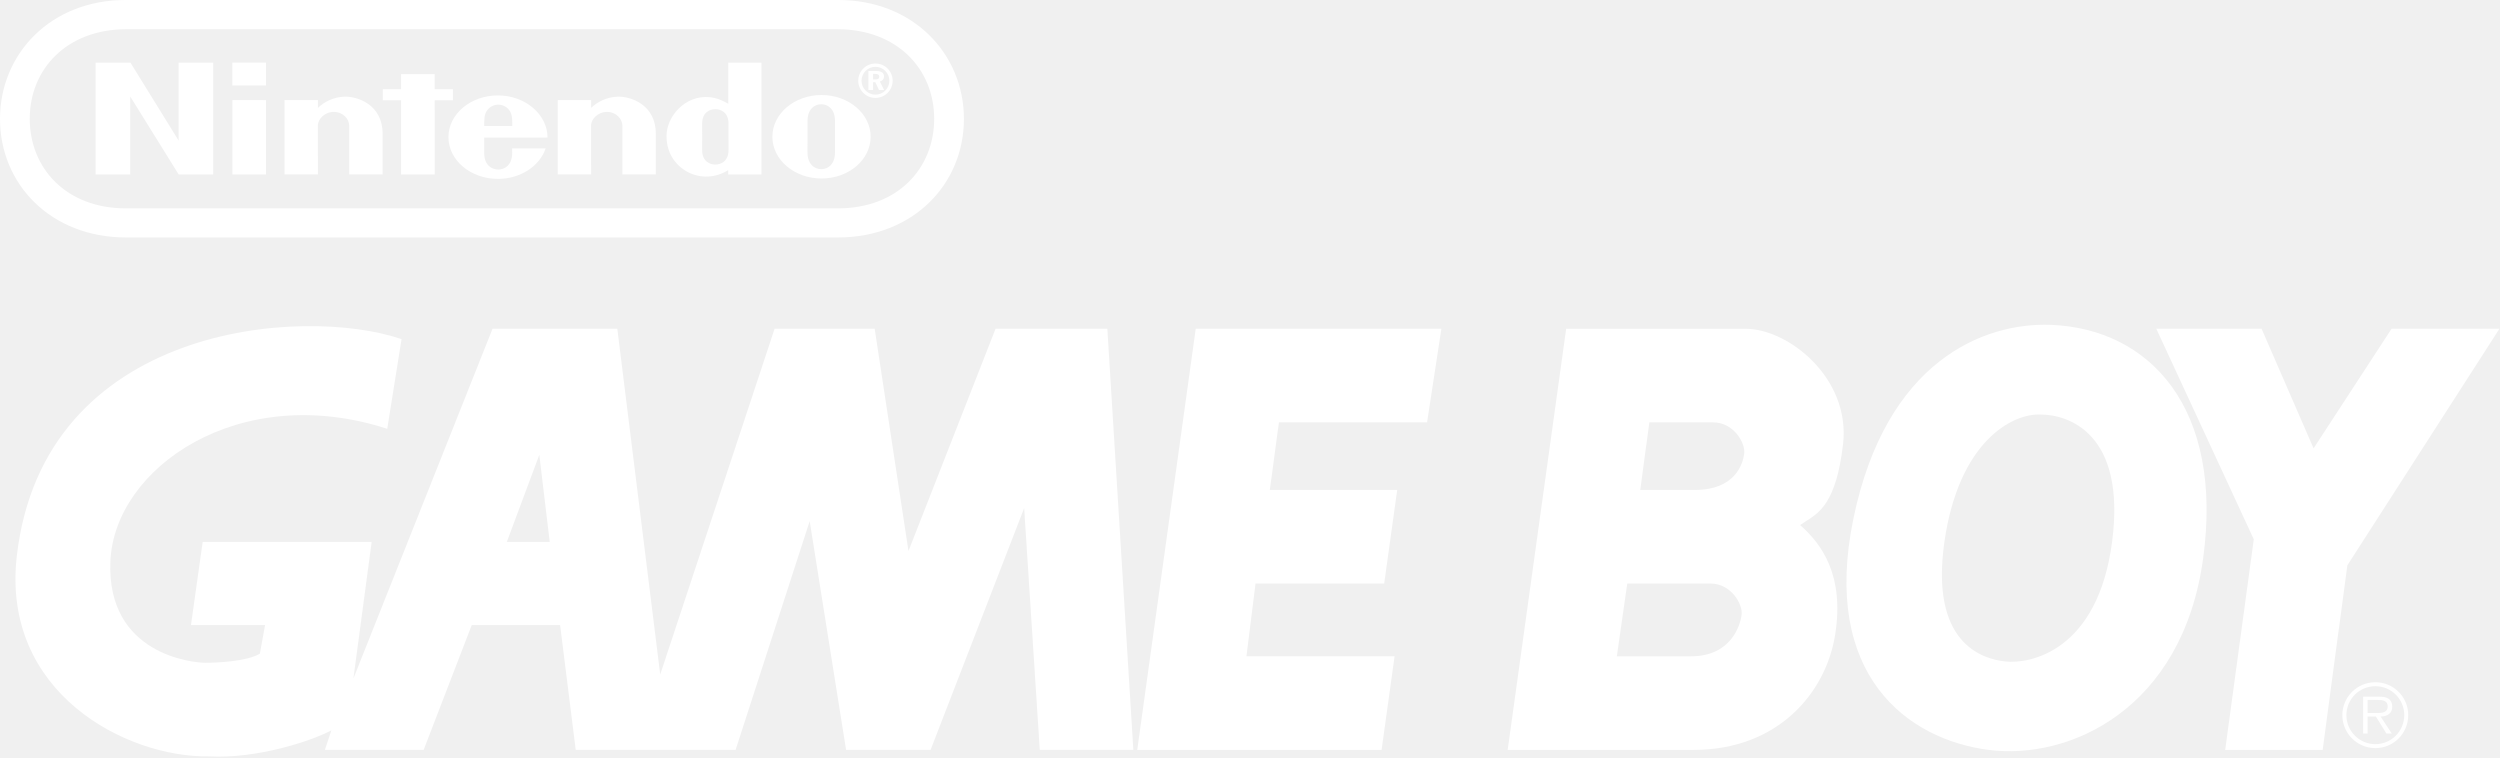
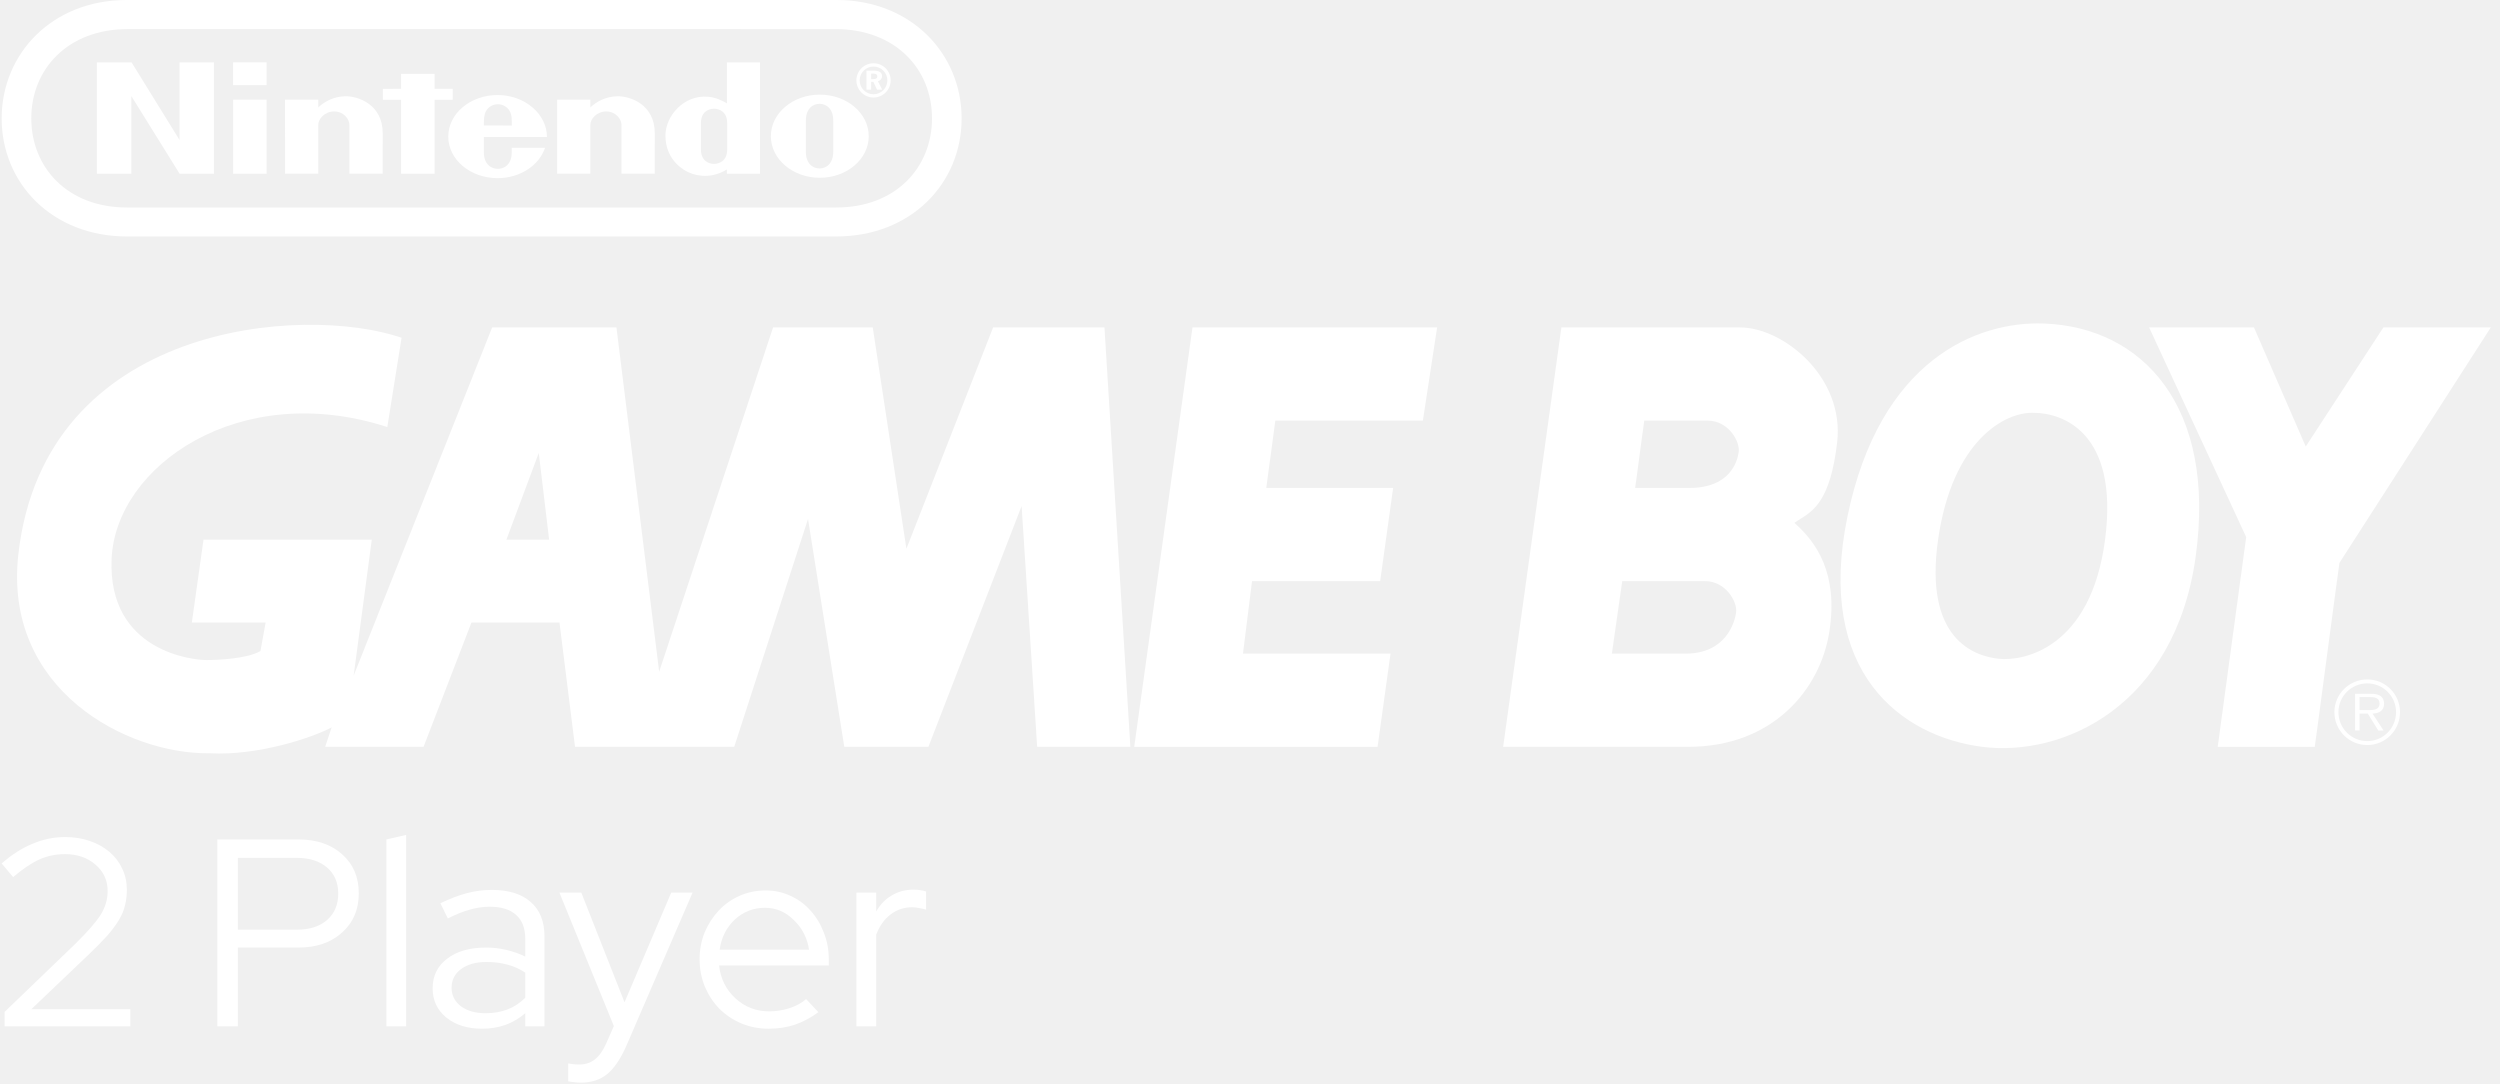
- <svg xmlns="http://www.w3.org/2000/svg" width="485" height="147" viewBox="0 0 485 147" fill="none">
-   <path fill-rule="evenodd" clip-rule="evenodd" d="M0 23.075C0 35.673 9.797 46.063 24.458 46.068H162.542C177.203 46.063 187 35.673 187 23.075C187 10.477 177.181 -0.032 162.564 7.41949e-05H24.436C9.819 -0.032 0 10.477 0 23.075ZM5.771 23.045C5.771 13.447 12.896 5.689 24.503 5.667L162.5 5.669C174.107 5.692 181.231 13.45 181.231 23.045C181.231 32.641 174.149 40.461 162.497 40.421H24.503C12.851 40.464 5.771 32.641 5.771 23.045Z" fill="white" />
-   <path fill-rule="evenodd" clip-rule="evenodd" d="M166.5 15.66C166.5 13.817 167.995 12.322 169.838 12.322C171.68 12.322 173.175 13.817 173.175 15.66C173.175 17.503 171.68 18.997 169.838 18.997C167.995 18.997 166.5 17.503 166.5 15.66ZM169.837 18.362C171.327 18.362 172.537 17.152 172.537 15.662C172.537 14.17 171.327 12.963 169.837 12.963C168.347 12.963 167.138 14.172 167.138 15.662C167.138 17.152 168.347 18.362 169.837 18.362Z" fill="white" />
-   <path fill-rule="evenodd" clip-rule="evenodd" d="M171.499 14.833C171.499 14.125 170.975 13.768 169.92 13.768H168.469V17.465H169.371V15.95H169.81L170.518 17.465H171.519L170.692 15.814C171.196 15.687 171.499 15.32 171.499 14.833ZM169.81 15.409H169.371V14.334H169.766C170.307 14.334 170.573 14.5 170.573 14.885C170.573 15.253 170.324 15.409 169.81 15.409Z" fill="white" />
-   <path fill-rule="evenodd" clip-rule="evenodd" d="M99.361 29.668C99.361 28.859 99.356 28.794 99.356 28.794L105.852 28.789C104.717 32.194 101 34.705 96.599 34.705C91.295 34.705 86.996 31.081 86.996 26.609C86.996 22.136 91.295 18.511 96.599 18.511C101.904 18.511 106.222 22.216 106.222 26.688C106.222 26.696 93.937 26.691 93.937 26.691C93.937 26.691 93.932 28.879 93.932 29.668C93.932 32.306 95.698 32.892 96.661 32.892C97.625 32.892 99.361 32.306 99.361 29.668ZM94.369 21.617C93.954 22.337 93.927 23.182 93.937 24.446L99.378 24.448C99.388 23.184 99.371 22.34 98.956 21.617C98.447 20.729 97.511 20.307 96.662 20.301C96.663 20.301 96.663 20.301 96.664 20.301H96.661C96.662 20.301 96.662 20.301 96.662 20.301C95.814 20.307 94.878 20.729 94.369 21.617Z" fill="white" />
-   <path d="M119.875 18.752C122.314 18.682 127.261 20.279 127.226 25.988C127.221 27.001 127.224 33.835 127.224 33.835H120.744C120.744 33.835 120.744 25.265 120.744 24.364C120.744 23.107 119.543 21.709 117.764 21.709C115.989 21.709 114.668 23.107 114.668 24.364C114.668 24.98 114.675 33.835 114.675 33.835H108.201L108.206 19.415L114.678 19.41C114.678 19.41 114.67 20.57 114.678 20.927C115.924 19.738 117.722 18.814 119.875 18.752L119.875 18.752Z" fill="white" />
-   <path d="M66.876 18.752C69.315 18.682 74.261 20.279 74.227 25.988C74.222 27.001 74.224 33.835 74.224 33.835H67.745C67.745 33.835 67.745 25.265 67.745 24.364C67.745 23.107 66.543 21.709 64.765 21.709C62.989 21.709 61.668 23.107 61.668 24.364C61.668 24.98 61.676 33.835 61.676 33.835H55.202L55.199 19.415L61.678 19.41C61.678 19.41 61.671 20.57 61.678 20.927C62.925 19.738 64.72 18.814 66.876 18.752L66.876 18.752Z" fill="white" />
-   <path fill-rule="evenodd" clip-rule="evenodd" d="M147.719 12.153H141.282H141.282C141.282 12.153 141.282 16.795 141.287 20.132C140.244 19.546 139.144 18.983 137.597 18.846C132.896 18.434 129.305 22.591 129.305 26.398C129.305 31.416 133.176 33.274 133.765 33.547C135.958 34.57 138.774 34.573 141.269 33.006C141.269 33.14 141.272 33.84 141.272 33.84H147.719V12.153ZM141.329 23.979V26.557H141.329C141.329 26.557 141.332 28.188 141.332 29.115C141.332 31.342 139.789 31.926 138.774 31.926C137.738 31.926 136.218 31.342 136.218 29.115C136.218 28.347 136.221 26.549 136.221 26.549C136.221 26.549 136.218 24.719 136.218 23.979C136.218 21.749 137.738 21.18 138.776 21.18C139.789 21.18 141.329 21.749 141.329 23.979Z" fill="white" />
-   <path fill-rule="evenodd" clip-rule="evenodd" d="M149.842 26.532C149.842 22.059 154.108 18.434 159.373 18.434C164.637 18.434 168.904 22.059 168.904 26.532C168.904 31.005 164.637 34.63 159.373 34.63C154.111 34.63 149.842 31.005 149.842 26.532ZM161.99 29.569C161.99 28.695 161.993 26.515 161.993 26.515L161.995 26.522C161.989 26.052 161.99 24.895 161.99 24.009C161.99 23.806 161.99 23.616 161.99 23.453C161.99 21.163 160.627 20.222 159.326 20.222C158.027 20.222 156.661 21.163 156.661 23.453C156.661 24.327 156.656 26.46 156.656 26.46C156.656 26.46 156.654 28.695 156.654 29.569C156.654 31.869 158.017 32.817 159.326 32.817C160.632 32.817 161.99 31.869 161.99 29.569Z" fill="white" />
-   <path d="M45.072 16.581V12.148H51.608V16.581H45.072Z" fill="white" />
-   <path d="M45.087 33.84V19.417L51.609 19.42V33.84L45.087 33.84Z" fill="white" />
-   <path d="M77.805 33.84L77.808 19.447H74.262V17.306L77.81 17.304L77.805 14.383H84.332V17.302H87.863V19.447H84.332L84.337 33.84L77.805 33.84Z" fill="white" />
-   <path d="M18.548 33.84L18.55 12.153H25.308L34.655 27.277L34.65 12.153H41.355V33.84H34.66L25.263 18.717V33.84H18.548Z" fill="white" />
-   <path d="M418.322 63.779H438.746L448.835 86.982L463.964 63.779H484.887L455.386 109.675L450.596 145.484H431.685L437.233 104.626L418.322 63.779Z" fill="white" />
-   <path d="M268.028 145.484L270.55 127.32H241.808L243.572 113.205H268.533L271.058 95.049H246.347L248.113 81.934H276.853L279.629 63.779H231.972L220.624 145.484H268.028Z" fill="white" />
-   <path fill-rule="evenodd" clip-rule="evenodd" d="M108.662 121.269H91.516L82.188 145.477H63.023L64.282 141.693C60.501 143.711 49.909 147.243 40.578 146.738C24.441 146.988 0.233 134.379 3.258 107.903C8.4 62.905 58.735 59.236 77.901 65.791L75.125 83.19C46.379 73.861 22.171 90.755 21.415 108.91C20.66 127.067 37.553 128.579 39.823 128.579C42.092 128.579 47.891 128.326 50.413 126.815L51.423 121.268H37.048L39.319 105.129H72.1L68.569 131.605L95.551 63.776H119.759L128.082 130.851L150.271 63.776H169.687L176.244 106.894L193.138 63.776H214.825L219.869 145.477H201.714L198.687 98.575L180.532 145.477H164.141L157.079 101.096L142.705 145.477H111.69L108.662 121.269ZM104.627 88.237L98.323 105.13H106.646L104.627 88.237Z" fill="white" />
-   <path fill-rule="evenodd" clip-rule="evenodd" d="M359.564 100.597C365.868 70.083 384.78 62.518 397.894 63.023C417.056 63.781 431.433 79.16 427.397 108.412C423.363 137.663 401.425 147.497 385.788 145.48C370.154 143.463 353.261 131.107 359.564 100.597ZM409.743 105.133C412.518 83.954 401.171 80.423 395.876 80.423C390.325 80.17 379.987 85.718 377.214 105.133C374.44 124.551 384.273 127.826 389.066 128.331C393.857 128.837 406.969 126.315 409.743 105.133Z" fill="white" />
-   <path fill-rule="evenodd" clip-rule="evenodd" d="M303.836 63.782L292.489 145.482L328.548 145.481C344.939 145.481 354.269 134.388 356.036 123.038C357.8 111.691 353.514 105.638 349.225 101.858C349.588 101.595 349.971 101.353 350.368 101.103C353.01 99.437 356.233 97.406 357.548 86.224C359.06 73.364 346.958 63.782 338.634 63.782H303.836ZM318.207 95.05H328.799C336.617 95.05 338.13 90.006 338.379 87.99C338.632 85.972 336.364 81.937 332.33 81.937H319.974L318.207 95.05ZM313.669 127.325H328.044C335.858 127.325 337.624 121.275 337.874 119.256C338.128 117.239 335.858 113.206 331.824 113.206H315.688L313.669 127.325Z" fill="white" />
-   <path d="M460.825 133.123C457.714 133.123 455.202 135.631 455.202 138.727C455.202 141.856 457.712 144.366 460.825 144.366C463.92 144.366 466.428 141.856 466.428 138.727C466.426 135.63 463.916 133.123 460.825 133.123V132.352C464.351 132.352 467.198 135.213 467.198 138.727C467.198 142.274 464.351 145.134 460.825 145.134C457.277 145.133 454.417 142.274 454.417 138.727C454.417 135.212 457.277 132.353 460.825 132.353V133.123V133.123Z" fill="white" />
-   <path d="M459.312 135.793H461.354C462.242 135.793 463.209 135.925 463.209 137.031C463.209 138.485 461.655 138.32 460.65 138.32L459.312 138.318V139.006H460.921L462.961 142.302H463.998L461.839 139.006C463.111 138.973 464.097 138.455 464.097 137.049C464.097 136.445 463.831 135.811 463.296 135.508C462.761 135.191 462.157 135.158 461.554 135.158H458.446V142.3H459.313V135.793H459.312Z" fill="white" />
+ <svg xmlns="http://www.w3.org/2000/svg" width="487" height="211" viewBox="0 0 487 211" fill="none">
+   <path fill-rule="evenodd" clip-rule="evenodd" d="M0.324 23.075C0.324 35.673 10.121 46.063 24.782 46.068H162.866C177.527 46.063 187.324 35.673 187.324 23.075C187.324 10.477 177.505 -0.032 162.888 7.41949e-05H24.76C10.143 -0.032 0.324 10.477 0.324 23.075ZM6.095 23.045C6.095 13.447 13.22 5.689 24.827 5.667L162.824 5.669C174.431 5.692 181.555 13.45 181.555 23.045C181.555 32.641 174.473 40.461 162.821 40.421H24.827C13.175 40.464 6.095 32.641 6.095 23.045Z" fill="white" />
+   <path fill-rule="evenodd" clip-rule="evenodd" d="M166.824 15.66C166.824 13.817 168.319 12.322 170.162 12.322C172.004 12.322 173.499 13.817 173.499 15.66C173.499 17.503 172.004 18.997 170.162 18.997C168.319 18.997 166.824 17.503 166.824 15.66ZM170.161 18.362C171.651 18.362 172.861 17.152 172.861 15.662C172.861 14.17 171.651 12.963 170.161 12.963C168.671 12.963 167.462 14.172 167.462 15.662C167.462 17.152 168.671 18.362 170.161 18.362Z" fill="white" />
+   <path fill-rule="evenodd" clip-rule="evenodd" d="M171.823 14.833C171.823 14.125 171.299 13.768 170.244 13.768H168.793V17.465H169.695V15.95H170.134L170.842 17.465H171.843L171.016 15.814C171.52 15.687 171.823 15.32 171.823 14.833ZM170.135 15.409H169.695V14.334H170.09C170.631 14.334 170.897 14.5 170.897 14.885C170.897 15.253 170.649 15.409 170.135 15.409Z" fill="white" />
+   <path fill-rule="evenodd" clip-rule="evenodd" d="M99.685 29.668C99.685 28.859 99.68 28.794 99.68 28.794L106.176 28.789C105.041 32.194 101.324 34.705 96.923 34.705C91.619 34.705 87.32 31.081 87.32 26.609C87.32 22.136 91.619 18.511 96.923 18.511C102.228 18.511 106.546 22.216 106.546 26.688C106.546 26.696 94.261 26.691 94.261 26.691C94.261 26.691 94.256 28.879 94.256 29.668C94.256 32.306 96.022 32.892 96.985 32.892C97.949 32.892 99.685 32.306 99.685 29.668ZM94.693 21.617C94.278 22.337 94.251 23.182 94.261 24.446L99.702 24.448C99.712 23.184 99.695 22.34 99.28 21.617C98.771 20.729 97.835 20.307 96.987 20.301C96.987 20.301 96.987 20.301 96.988 20.301H96.985C96.986 20.301 96.986 20.301 96.987 20.301C96.138 20.307 95.202 20.729 94.693 21.617Z" fill="white" />
+   <path d="M120.199 18.752C122.638 18.682 127.585 20.279 127.55 25.988C127.545 27.001 127.547 33.835 127.547 33.835H121.068C121.068 33.835 121.068 25.265 121.068 24.364C121.068 23.107 119.867 21.709 118.088 21.709C116.313 21.709 114.992 23.107 114.992 24.364C114.992 24.98 114.999 33.835 114.999 33.835H108.525L108.53 19.415L115.002 19.41C115.002 19.41 114.994 20.57 115.002 20.927C116.248 19.738 118.046 18.814 120.199 18.752L120.199 18.752Z" fill="white" />
+   <path d="M67.2 18.752C69.639 18.682 74.585 20.279 74.551 25.988C74.546 27.001 74.548 33.835 74.548 33.835H68.069C68.069 33.835 68.069 25.265 68.069 24.364C68.069 23.107 66.867 21.709 65.089 21.709C63.313 21.709 61.992 23.107 61.992 24.364C61.992 24.98 62 33.835 62 33.835H55.526L55.523 19.415L62.002 19.41C62.002 19.41 61.995 20.57 62.002 20.927C63.249 19.738 65.044 18.814 67.2 18.752L67.2 18.752Z" fill="white" />
+   <path fill-rule="evenodd" clip-rule="evenodd" d="M148.043 12.153H141.606H141.606C141.606 12.153 141.606 16.795 141.611 20.132C140.568 19.546 139.468 18.983 137.921 18.846C133.22 18.434 129.629 22.591 129.629 26.398C129.629 31.416 133.5 33.274 134.089 33.547C136.282 34.57 139.098 34.573 141.593 33.006C141.593 33.14 141.596 33.84 141.596 33.84H148.043V12.153ZM141.653 23.979V26.557H141.653C141.653 26.557 141.656 28.188 141.656 29.115C141.656 31.342 140.113 31.926 139.098 31.926C138.062 31.926 136.542 31.342 136.542 29.115C136.542 28.347 136.545 26.549 136.545 26.549C136.545 26.549 136.542 24.719 136.542 23.979C136.542 21.749 138.062 21.18 139.1 21.18C140.113 21.18 141.653 21.749 141.653 23.979Z" fill="white" />
+   <path fill-rule="evenodd" clip-rule="evenodd" d="M150.166 26.532C150.166 22.059 154.432 18.434 159.697 18.434C164.961 18.434 169.228 22.059 169.228 26.532C169.228 31.005 164.961 34.63 159.697 34.63C154.435 34.63 150.166 31.005 150.166 26.532ZM162.314 29.569C162.314 28.695 162.317 26.515 162.317 26.515L162.319 26.522C162.313 26.052 162.314 24.895 162.314 24.009C162.314 23.806 162.314 23.616 162.314 23.453C162.314 21.163 160.951 20.222 159.65 20.222C158.351 20.222 156.985 21.163 156.985 23.453C156.985 24.327 156.98 26.46 156.98 26.46C156.98 26.46 156.978 28.695 156.978 29.569C156.978 31.869 158.341 32.817 159.65 32.817C160.956 32.817 162.314 31.869 162.314 29.569Z" fill="white" />
+   <path d="M45.397 16.581V12.148H51.933V16.581H45.397Z" fill="white" />
+   <path d="M45.411 33.84V19.417L51.933 19.42V33.84L45.411 33.84Z" fill="white" />
+   <path d="M78.129 33.84L78.132 19.447H74.586V17.306L78.134 17.304L78.129 14.383H84.656V17.302H88.187V19.447H84.656L84.661 33.84L78.129 33.84Z" fill="white" />
+   <path d="M18.872 33.84L18.874 12.153H25.631L34.979 27.277L34.974 12.153H41.679V33.84H34.984L25.587 18.717V33.84H18.872Z" fill="white" />
+   <path d="M418.646 63.779H439.071L449.159 86.982L464.288 63.779H485.211L455.71 109.675L450.92 145.484H432.01L437.557 104.626L418.646 63.779Z" fill="white" />
+   <path d="M268.351 145.484L270.873 127.32H242.131L243.896 113.205H268.856L271.382 95.049H246.67L248.437 81.934H277.177L279.953 63.779H232.295L220.948 145.484H268.351Z" fill="white" />
+   <path fill-rule="evenodd" clip-rule="evenodd" d="M108.986 121.269H91.84L82.512 145.477H63.347L64.606 141.693C60.825 143.711 50.233 147.243 40.903 146.738C24.765 146.988 0.557 134.379 3.582 107.903C8.724 62.905 59.059 59.236 78.225 65.791L75.449 83.19C46.703 73.861 22.495 90.755 21.739 108.91C20.984 127.067 37.877 128.579 40.147 128.579C42.416 128.579 48.215 128.326 50.737 126.815L51.747 121.268H37.372L39.643 105.129H72.424L68.893 131.605L95.875 63.776H120.083L128.406 130.851L150.595 63.776H170.011L176.568 106.894L193.462 63.776H215.149L220.193 145.477H202.038L199.011 98.575L180.856 145.477H164.465L157.403 101.096L143.029 145.477H112.014L108.986 121.269ZM104.951 88.237L98.647 105.13H106.97L104.951 88.237Z" fill="white" />
+   <path fill-rule="evenodd" clip-rule="evenodd" d="M359.888 100.597C366.192 70.083 385.104 62.518 398.218 63.023C417.379 63.781 431.756 79.16 427.72 108.412C423.686 137.663 401.749 147.497 386.112 145.48C370.478 143.463 353.584 131.107 359.888 100.597ZM410.067 105.133C412.841 83.954 401.495 80.423 396.2 80.423C390.649 80.17 380.311 85.718 377.538 105.133C374.764 124.551 384.597 127.826 389.39 128.331C394.181 128.837 407.292 126.315 410.067 105.133Z" fill="white" />
+   <path fill-rule="evenodd" clip-rule="evenodd" d="M304.16 63.782L292.813 145.482L328.872 145.481C345.263 145.481 354.593 134.388 356.36 123.038C358.124 111.691 353.838 105.638 349.549 101.858C349.911 101.595 350.295 101.353 350.692 101.103C353.334 99.437 356.557 97.406 357.872 86.224C359.384 73.364 347.282 63.782 338.958 63.782H304.16ZM318.531 95.05H329.123C336.94 95.05 338.453 90.006 338.703 87.99C338.956 85.972 336.688 81.937 332.654 81.937H320.297L318.531 95.05ZM313.993 127.325H328.368C336.182 127.325 337.948 121.275 338.198 119.256C338.452 117.239 336.182 113.206 332.148 113.206H316.012L313.993 127.325Z" fill="white" />
+   <path d="M461.149 133.123C458.038 133.123 455.527 135.631 455.527 138.727C455.527 141.856 458.037 144.366 461.149 144.366C464.244 144.366 466.753 141.856 466.753 138.727C466.75 135.63 464.24 133.123 461.149 133.123V132.352C464.675 132.352 467.523 135.213 467.523 138.727C467.523 142.274 464.675 145.134 461.149 145.134C457.601 145.133 454.741 142.274 454.741 138.727C454.741 135.212 457.601 132.353 461.149 132.353V133.123V133.123Z" fill="white" />
+   <path d="M459.636 135.793H461.678C462.566 135.793 463.533 135.925 463.533 137.031C463.533 138.485 461.979 138.32 460.974 138.32L459.636 138.318V139.006H461.245L463.285 142.302H464.321L462.163 139.006C463.435 138.973 464.421 138.455 464.421 137.049C464.421 136.445 464.155 135.811 463.619 135.508C463.085 135.191 462.48 135.158 461.878 135.158H458.77V142.3H459.637V135.793H459.636Z" fill="white" />
+   <path d="M0.896 199.925V197.117L14.676 183.857C17.068 181.5 18.715 179.611 19.616 178.189C20.517 176.733 20.968 175.191 20.968 173.561C20.968 171.481 20.171 169.765 18.576 168.413C17.016 167.061 15.04 166.385 12.648 166.385C10.88 166.385 9.216 166.732 7.656 167.425C6.131 168.119 4.432 169.263 2.56 170.857L0.324 168.205C2.3 166.472 4.311 165.189 6.356 164.357C8.401 163.491 10.516 163.057 12.7 163.057C14.433 163.057 16.045 163.317 17.536 163.837C19.027 164.357 20.292 165.068 21.332 165.969C22.407 166.871 23.239 167.963 23.828 169.245C24.417 170.493 24.712 171.863 24.712 173.353C24.712 174.428 24.591 175.433 24.348 176.369C24.14 177.305 23.741 178.259 23.152 179.229C22.597 180.165 21.835 181.188 20.864 182.297C19.893 183.372 18.663 184.62 17.172 186.041L6.096 196.597H25.388V199.925H0.896Z" fill="white" />
+   <path d="M42.331 199.925V163.525H58.139C61.675 163.525 64.518 164.496 66.667 166.437C68.817 168.344 69.891 170.875 69.891 174.029C69.891 177.184 68.799 179.732 66.615 181.673C64.466 183.615 61.641 184.585 58.139 184.585H46.335V199.925H42.331ZM57.827 167.113H46.335V181.101H57.827C60.289 181.101 62.247 180.477 63.703 179.229C65.159 177.947 65.888 176.231 65.888 174.081C65.888 171.932 65.159 170.233 63.703 168.985C62.247 167.737 60.289 167.113 57.827 167.113Z" fill="white" />
+   <path d="M79.119 162.641V199.925H75.271V163.525L79.119 162.641Z" fill="white" />
+   <path d="M93.898 200.393C91.055 200.393 88.732 199.665 86.93 198.209C85.162 196.753 84.278 194.864 84.278 192.541C84.278 190.115 85.214 188.191 87.086 186.769C88.958 185.313 91.488 184.585 94.678 184.585C96.064 184.585 97.399 184.741 98.682 185.053C99.999 185.365 101.212 185.799 102.322 186.353V182.921C102.322 180.841 101.732 179.281 100.554 178.241C99.375 177.167 97.659 176.629 95.406 176.629C94.123 176.629 92.823 176.82 91.506 177.201C90.223 177.548 88.802 178.12 87.242 178.917L85.786 175.953C87.658 175.052 89.391 174.393 90.986 173.977C92.58 173.561 94.175 173.353 95.77 173.353C99.063 173.353 101.594 174.133 103.362 175.693C105.164 177.253 106.066 179.489 106.066 182.401V199.925H102.322V197.377C101.143 198.383 99.843 199.145 98.422 199.665C97.035 200.151 95.527 200.393 93.898 200.393ZM87.97 192.437C87.97 193.893 88.576 195.089 89.79 196.025C91.038 196.927 92.632 197.377 94.574 197.377C96.134 197.377 97.555 197.135 98.838 196.649C100.12 196.164 101.282 195.401 102.322 194.361V189.473C101.247 188.745 100.086 188.225 98.838 187.913C97.624 187.567 96.272 187.393 94.782 187.393C92.702 187.393 91.038 187.861 89.79 188.797C88.576 189.699 87.97 190.912 87.97 192.437Z" fill="white" />
+   <path d="M118.07 203.305L119.578 199.873L108.97 173.873H113.234L121.658 195.245L130.758 173.873H134.918L121.97 203.825C120.861 206.321 119.63 208.124 118.278 209.233C116.926 210.343 115.21 210.897 113.13 210.897C112.645 210.897 112.177 210.863 111.726 210.793C111.31 210.759 110.964 210.707 110.686 210.637V207.153C111.033 207.223 111.362 207.275 111.674 207.309C112.021 207.344 112.42 207.361 112.87 207.361C114.049 207.361 115.054 207.032 115.886 206.373C116.718 205.715 117.446 204.692 118.07 203.305Z" fill="white" />
+   <path d="M159.422 197.169C157.966 198.244 156.441 199.059 154.846 199.613C153.286 200.133 151.57 200.393 149.698 200.393C147.826 200.393 146.058 200.047 144.394 199.353C142.765 198.66 141.344 197.707 140.13 196.493C138.952 195.28 138.016 193.859 137.322 192.229C136.629 190.565 136.282 188.78 136.282 186.873C136.282 185.001 136.612 183.251 137.27 181.621C137.964 179.992 138.882 178.571 140.026 177.357C141.17 176.144 142.522 175.191 144.082 174.497C145.677 173.804 147.358 173.457 149.126 173.457C150.86 173.457 152.472 173.804 153.962 174.497C155.488 175.191 156.788 176.144 157.862 177.357C158.972 178.571 159.838 179.992 160.462 181.621C161.121 183.251 161.45 185.001 161.45 186.873V188.069H140.078C140.356 190.635 141.413 192.767 143.25 194.465C145.088 196.164 147.289 197.013 149.854 197.013C151.206 197.013 152.524 196.805 153.806 196.389C155.089 195.973 156.164 195.384 157.03 194.621L159.422 197.169ZM149.022 176.837C146.769 176.837 144.81 177.6 143.146 179.125C141.517 180.651 140.529 182.609 140.182 185.001H157.602C157.256 182.713 156.268 180.789 154.638 179.229C153.044 177.635 151.172 176.837 149.022 176.837Z" fill="white" />
+   <path d="M166.83 199.925V173.873H170.678V177.565C171.441 176.213 172.446 175.173 173.694 174.445C174.942 173.683 176.363 173.301 177.958 173.301C178.443 173.301 178.877 173.336 179.258 173.405C179.639 173.44 180.021 173.527 180.402 173.665V177.201C179.951 177.063 179.501 176.959 179.05 176.889C178.599 176.785 178.149 176.733 177.698 176.733C176.103 176.733 174.699 177.201 173.486 178.137C172.273 179.039 171.337 180.356 170.678 182.089V199.925H166.83Z" fill="white" />
</svg>
